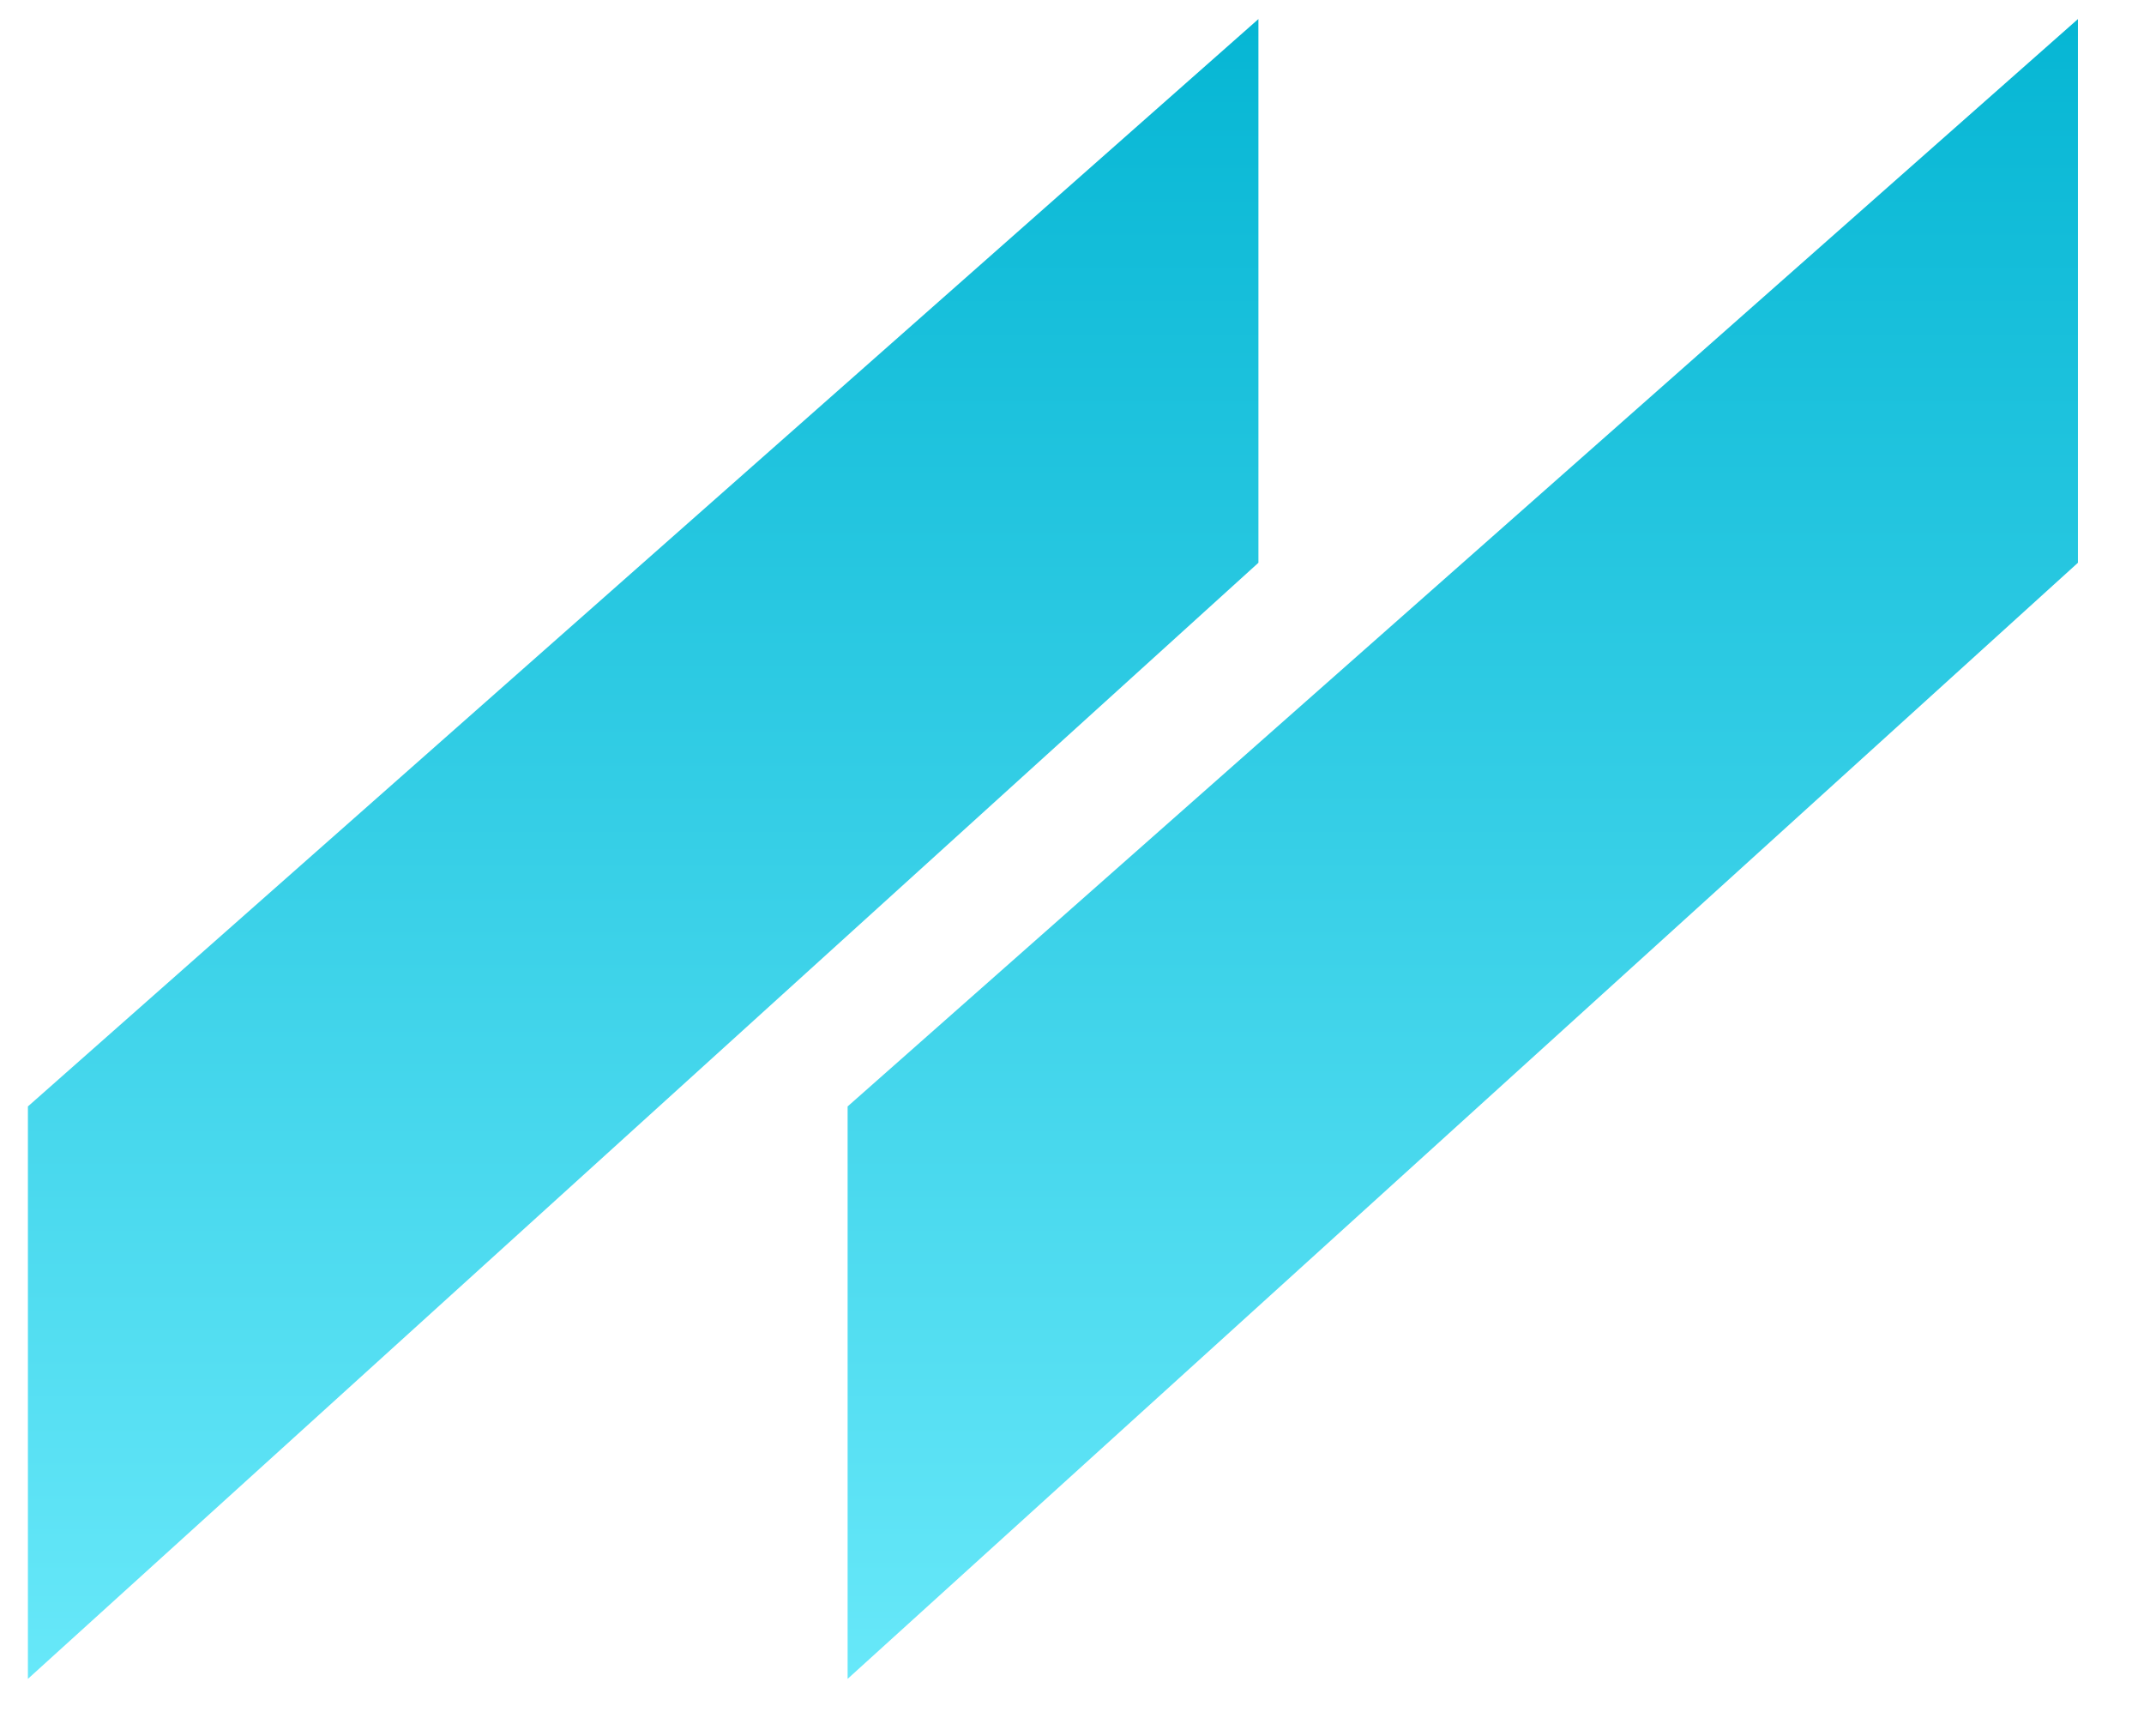
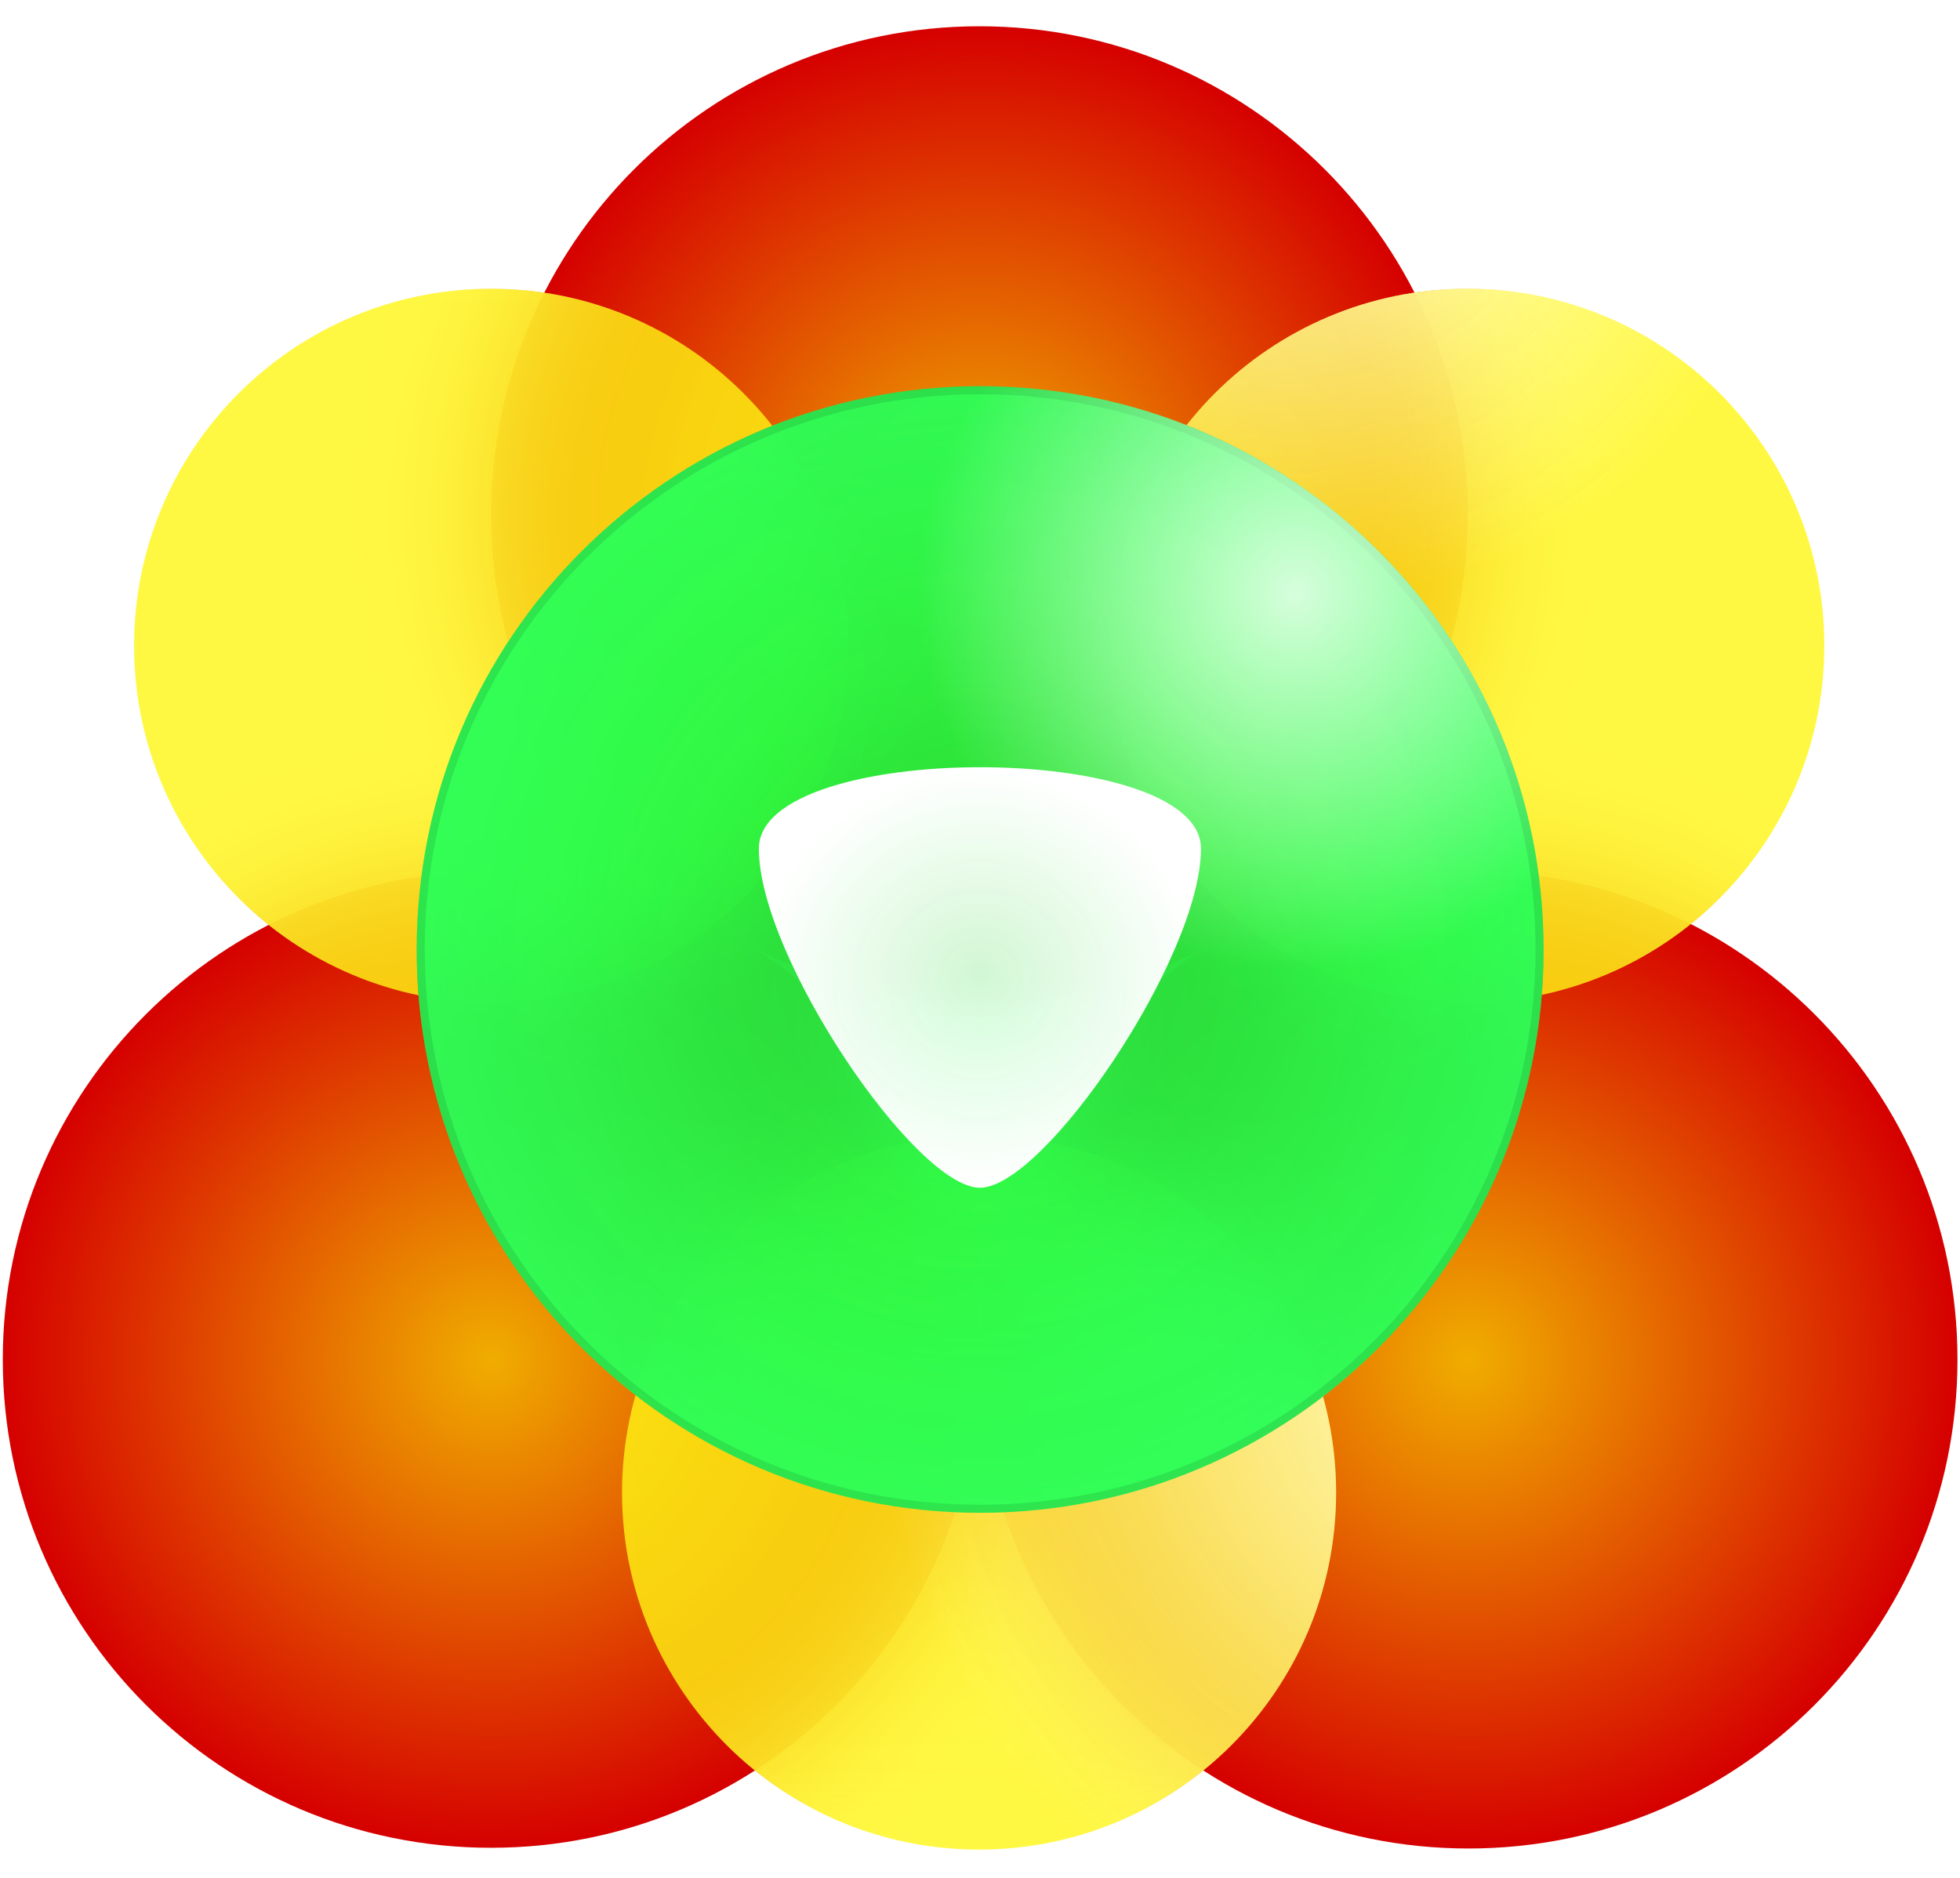
- <svg xmlns="http://www.w3.org/2000/svg" xmlns:xlink="http://www.w3.org/1999/xlink" version="1.1" preserveAspectRatio="xMidYMid meet" viewBox="344.564 330.278 111.737 91.218" width="53.87" height="43.61">
+ <svg xmlns="http://www.w3.org/2000/svg" width="78.6" height="75.3" viewBox="0 0 486 453" fill="none">
+   <circle cx="242.856" cy="121.298" r="98.75" fill="#830000" />
+   <circle cx="121.774" cy="330.91" r="121.082" fill="url(#paint0_radial_8_26)" />
+   <circle cx="364.116" cy="330.91" r="121.259" fill="url(#paint1_radial_8_26)" />
+   <circle cx="242.856" cy="121.298" r="121.082" fill="url(#paint2_radial_8_26)" />
+   <g filter="url(#filter0_b_8_26)">
+     <circle cx="363.827" cy="153.851" r="88.53" transform="rotate(-180 363.827 153.851)" fill="#FFF615" fill-opacity="0.8" />
+     <circle cx="363.827" cy="153.851" r="88.53" transform="rotate(-180 363.827 153.851)" fill="url(#paint3_radial_8_26)" fill-opacity="0.8" />
+   </g>
+   <g filter="url(#filter1_b_8_26)">
+     <circle cx="121.774" cy="153.851" r="88.53" transform="rotate(-180 121.774 153.851)" fill="#FFF615" fill-opacity="0.8" />
+   </g>
+   <g filter="url(#filter2_b_8_26)">
+     <circle cx="242.768" cy="363.91" r="88.53" transform="rotate(-180 242.768 363.91)" fill="#FFF615" fill-opacity="0.8" />
+     <circle cx="242.768" cy="363.91" r="88.53" transform="rotate(-180 242.768 363.91)" fill="url(#paint4_radial_8_26)" fill-opacity="0.8" />
+   </g>
+   <g filter="url(#filter3_b_8_26)">
+     <circle cx="243.034" cy="229.193" r="139.713" transform="rotate(-180 243.034 229.193)" fill="url(#paint5_radial_8_26)" fill-opacity="0.95" />
+     <circle cx="243.034" cy="229.193" r="138.713" transform="rotate(-180 243.034 229.193)" stroke="black" stroke-opacity="0.1" stroke-width="2" />
+   </g>
+   <circle cx="243.034" cy="229.193" r="139.713" transform="rotate(-180 243.034 229.193)" fill="url(#paint6_radial_8_26)" fill-opacity="0.8" />
+   <g filter="url(#filter4_b_8_26)">
+     <path d="M242.979 288.287C227.04 288.287 188.168 231.09 188.168 204.179C188.168 177.269 297.789 177.248 297.789 204.179C297.789 231.111 258.917 288.287 242.979 288.287Z" fill="url(#paint7_radial_8_26)" />
+   </g>
  <defs>
-     <path d="M453.3 331.28L453.3 359.85L388.64 418.5L388.64 388.42L453.3 331.28Z" id="aFZf6T5ED" />
-     <linearGradient id="gradientb2ThqnP5Op" gradientUnits="userSpaceOnUse" x1="420.97" y1="331.28" x2="420.97" y2="418.5">
-       <stop style="stop-color: #06b6d4;stop-opacity: 1" offset="0%" />
-       <stop style="stop-color: #67e8f9;stop-opacity: 1" offset="100%" />
-     </linearGradient>
-     <path d="M410.23 331.28L410.23 359.85L345.56 418.5L345.56 388.42L410.23 331.28Z" id="a9fehgwfM" />
-     <linearGradient id="gradientk1wNV9Ostb" gradientUnits="userSpaceOnUse" x1="377.89" y1="331.28" x2="377.89" y2="418.5">
-       <stop style="stop-color: #06b6d4;stop-opacity: 1" offset="0%" />
-       <stop style="stop-color: #67e8f9;stop-opacity: 1" offset="100%" />
-     </linearGradient>
+     <filter id="filter0_b_8_26" x="245.297" y="35.321" width="237.059" height="237.059" filterUnits="userSpaceOnUse" color-interpolation-filters="sRGB">
+       <feFlood flood-opacity="0" result="BackgroundImageFix" />
+       <feGaussianBlur in="BackgroundImage" stdDeviation="15" />
+       <feComposite in2="SourceAlpha" operator="in" result="effect1_backgroundBlur_8_26" />
+       <feBlend mode="normal" in="SourceGraphic" in2="effect1_backgroundBlur_8_26" result="shape" />
+     </filter>
+     <filter id="filter1_b_8_26" x="3.245" y="35.321" width="237.059" height="237.059" filterUnits="userSpaceOnUse" color-interpolation-filters="sRGB">
+       <feFlood flood-opacity="0" result="BackgroundImageFix" />
+       <feGaussianBlur in="BackgroundImage" stdDeviation="15" />
+       <feComposite in2="SourceAlpha" operator="in" result="effect1_backgroundBlur_8_26" />
+       <feBlend mode="normal" in="SourceGraphic" in2="effect1_backgroundBlur_8_26" result="shape" />
+     </filter>
+     <filter id="filter2_b_8_26" x="124.238" y="245.381" width="237.059" height="237.059" filterUnits="userSpaceOnUse" color-interpolation-filters="sRGB">
+       <feFlood flood-opacity="0" result="BackgroundImageFix" />
+       <feGaussianBlur in="BackgroundImage" stdDeviation="15" />
+       <feComposite in2="SourceAlpha" operator="in" result="effect1_backgroundBlur_8_26" />
+       <feBlend mode="normal" in="SourceGraphic" in2="effect1_backgroundBlur_8_26" result="shape" />
+     </filter>
+     <filter id="filter3_b_8_26" x="73.321" y="59.48" width="339.426" height="339.426" filterUnits="userSpaceOnUse" color-interpolation-filters="sRGB">
+       <feFlood flood-opacity="0" result="BackgroundImageFix" />
+       <feGaussianBlur in="BackgroundImage" stdDeviation="15" />
+       <feComposite in2="SourceAlpha" operator="in" result="effect1_backgroundBlur_8_26" />
+       <feBlend mode="normal" in="SourceGraphic" in2="effect1_backgroundBlur_8_26" result="shape" />
+     </filter>
+     <filter id="filter4_b_8_26" x="184.168" y="179.989" width="117.621" height="112.299" filterUnits="userSpaceOnUse" color-interpolation-filters="sRGB">
+       <feFlood flood-opacity="0" result="BackgroundImageFix" />
+       <feGaussianBlur in="BackgroundImage" stdDeviation="2" />
+       <feComposite in2="SourceAlpha" operator="in" result="effect1_backgroundBlur_8_26" />
+       <feBlend mode="normal" in="SourceGraphic" in2="effect1_backgroundBlur_8_26" result="shape" />
+     </filter>
+     <radialGradient id="paint0_radial_8_26" cx="0" cy="0" r="1" gradientUnits="userSpaceOnUse" gradientTransform="translate(121.774 330.91) rotate(90) scale(121.082)">
+       <stop stop-color="#F0AD00" />
+       <stop offset="1" stop-color="#D50000" />
+     </radialGradient>
+     <radialGradient id="paint1_radial_8_26" cx="0" cy="0" r="1" gradientUnits="userSpaceOnUse" gradientTransform="translate(364.116 330.91) rotate(90) scale(121.259)">
+       <stop stop-color="#F0AD00" />
+       <stop offset="1" stop-color="#D50000" />
+     </radialGradient>
+     <radialGradient id="paint2_radial_8_26" cx="0" cy="0" r="1" gradientUnits="userSpaceOnUse" gradientTransform="translate(242.856 121.298) rotate(90) scale(121.082)">
+       <stop stop-color="#F0AD00" />
+       <stop offset="1" stop-color="#D50000" />
+     </radialGradient>
+     <radialGradient id="paint3_radial_8_26" cx="0" cy="0" r="1" gradientUnits="userSpaceOnUse" gradientTransform="translate(408.33 292.533) rotate(-129.514) scale(128.956)">
+       <stop stop-color="white" />
+       <stop offset="1" stop-color="white" stop-opacity="0" />
+     </radialGradient>
+     <radialGradient id="paint4_radial_8_26" cx="0" cy="0" r="1" gradientUnits="userSpaceOnUse" gradientTransform="translate(109.576 396.749) rotate(7.36958) scale(287.773)">
+       <stop stop-color="white" />
+       <stop offset="0.553" stop-color="white" stop-opacity="0" />
+     </radialGradient>
+     <radialGradient id="paint5_radial_8_26" cx="0" cy="0" r="1" gradientUnits="userSpaceOnUse" gradientTransform="translate(243.034 229.193) rotate(90) scale(139.713)">
+       <stop stop-color="#00FF38" stop-opacity="0.84" />
+       <stop offset="1" stop-color="#28FF58" />
+     </radialGradient>
+     <radialGradient id="paint6_radial_8_26" cx="0" cy="0" r="1" gradientUnits="userSpaceOnUse" gradientTransform="translate(164.395 317.592) rotate(33.1257) scale(93.8995)">
+       <stop stop-color="white" />
+       <stop offset="1" stop-color="white" stop-opacity="0" />
+     </radialGradient>
+     <radialGradient id="paint7_radial_8_26" cx="0" cy="0" r="1" gradientUnits="userSpaceOnUse" gradientTransform="translate(242.979 236.138) rotate(-90) scale(52.1493 54.8103)">
+       <stop stop-color="white" stop-opacity="0.78" />
+       <stop offset="1" stop-color="white" />
+     </radialGradient>
  </defs>
-   <g>
-     <g>
-       <use xlink:href="#aFZf6T5ED" opacity="1" fill="url(#gradientb2ThqnP5Op)" />
-     </g>
-     <g>
-       <use xlink:href="#a9fehgwfM" opacity="1" fill="url(#gradientk1wNV9Ostb)" />
-     </g>
-   </g>
</svg>
